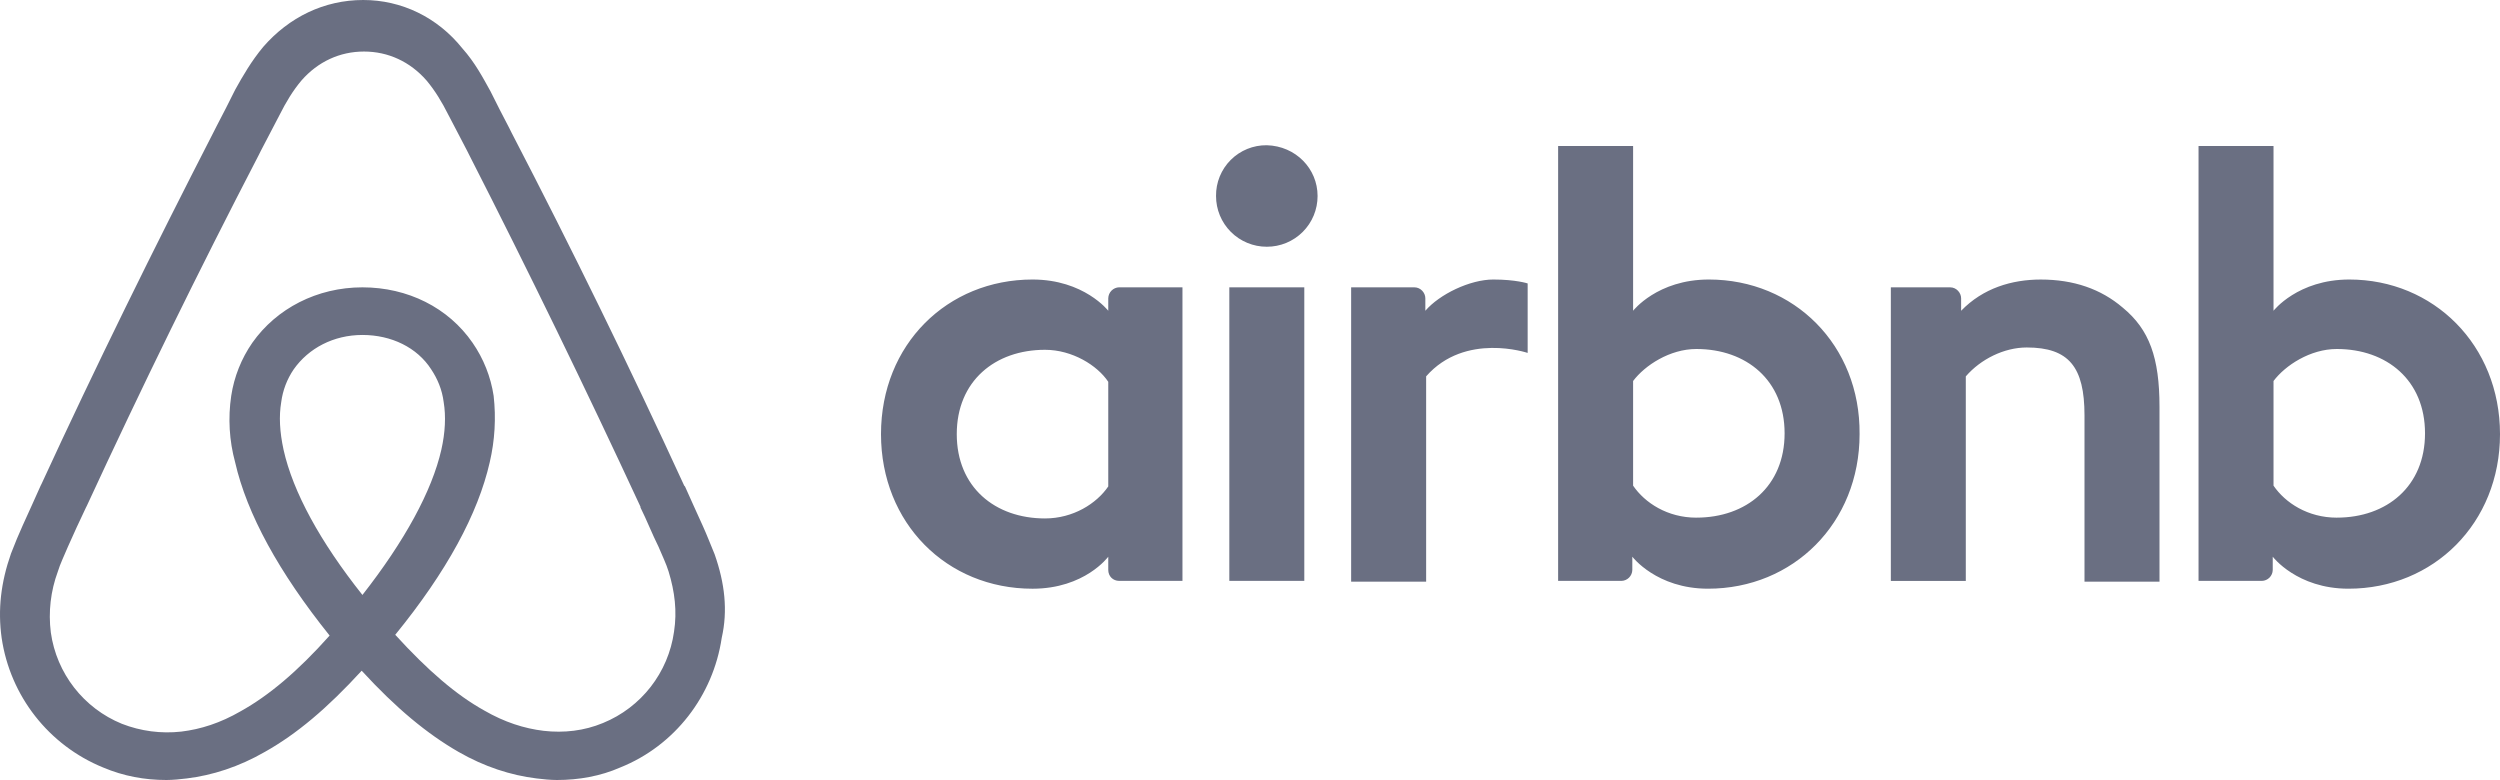
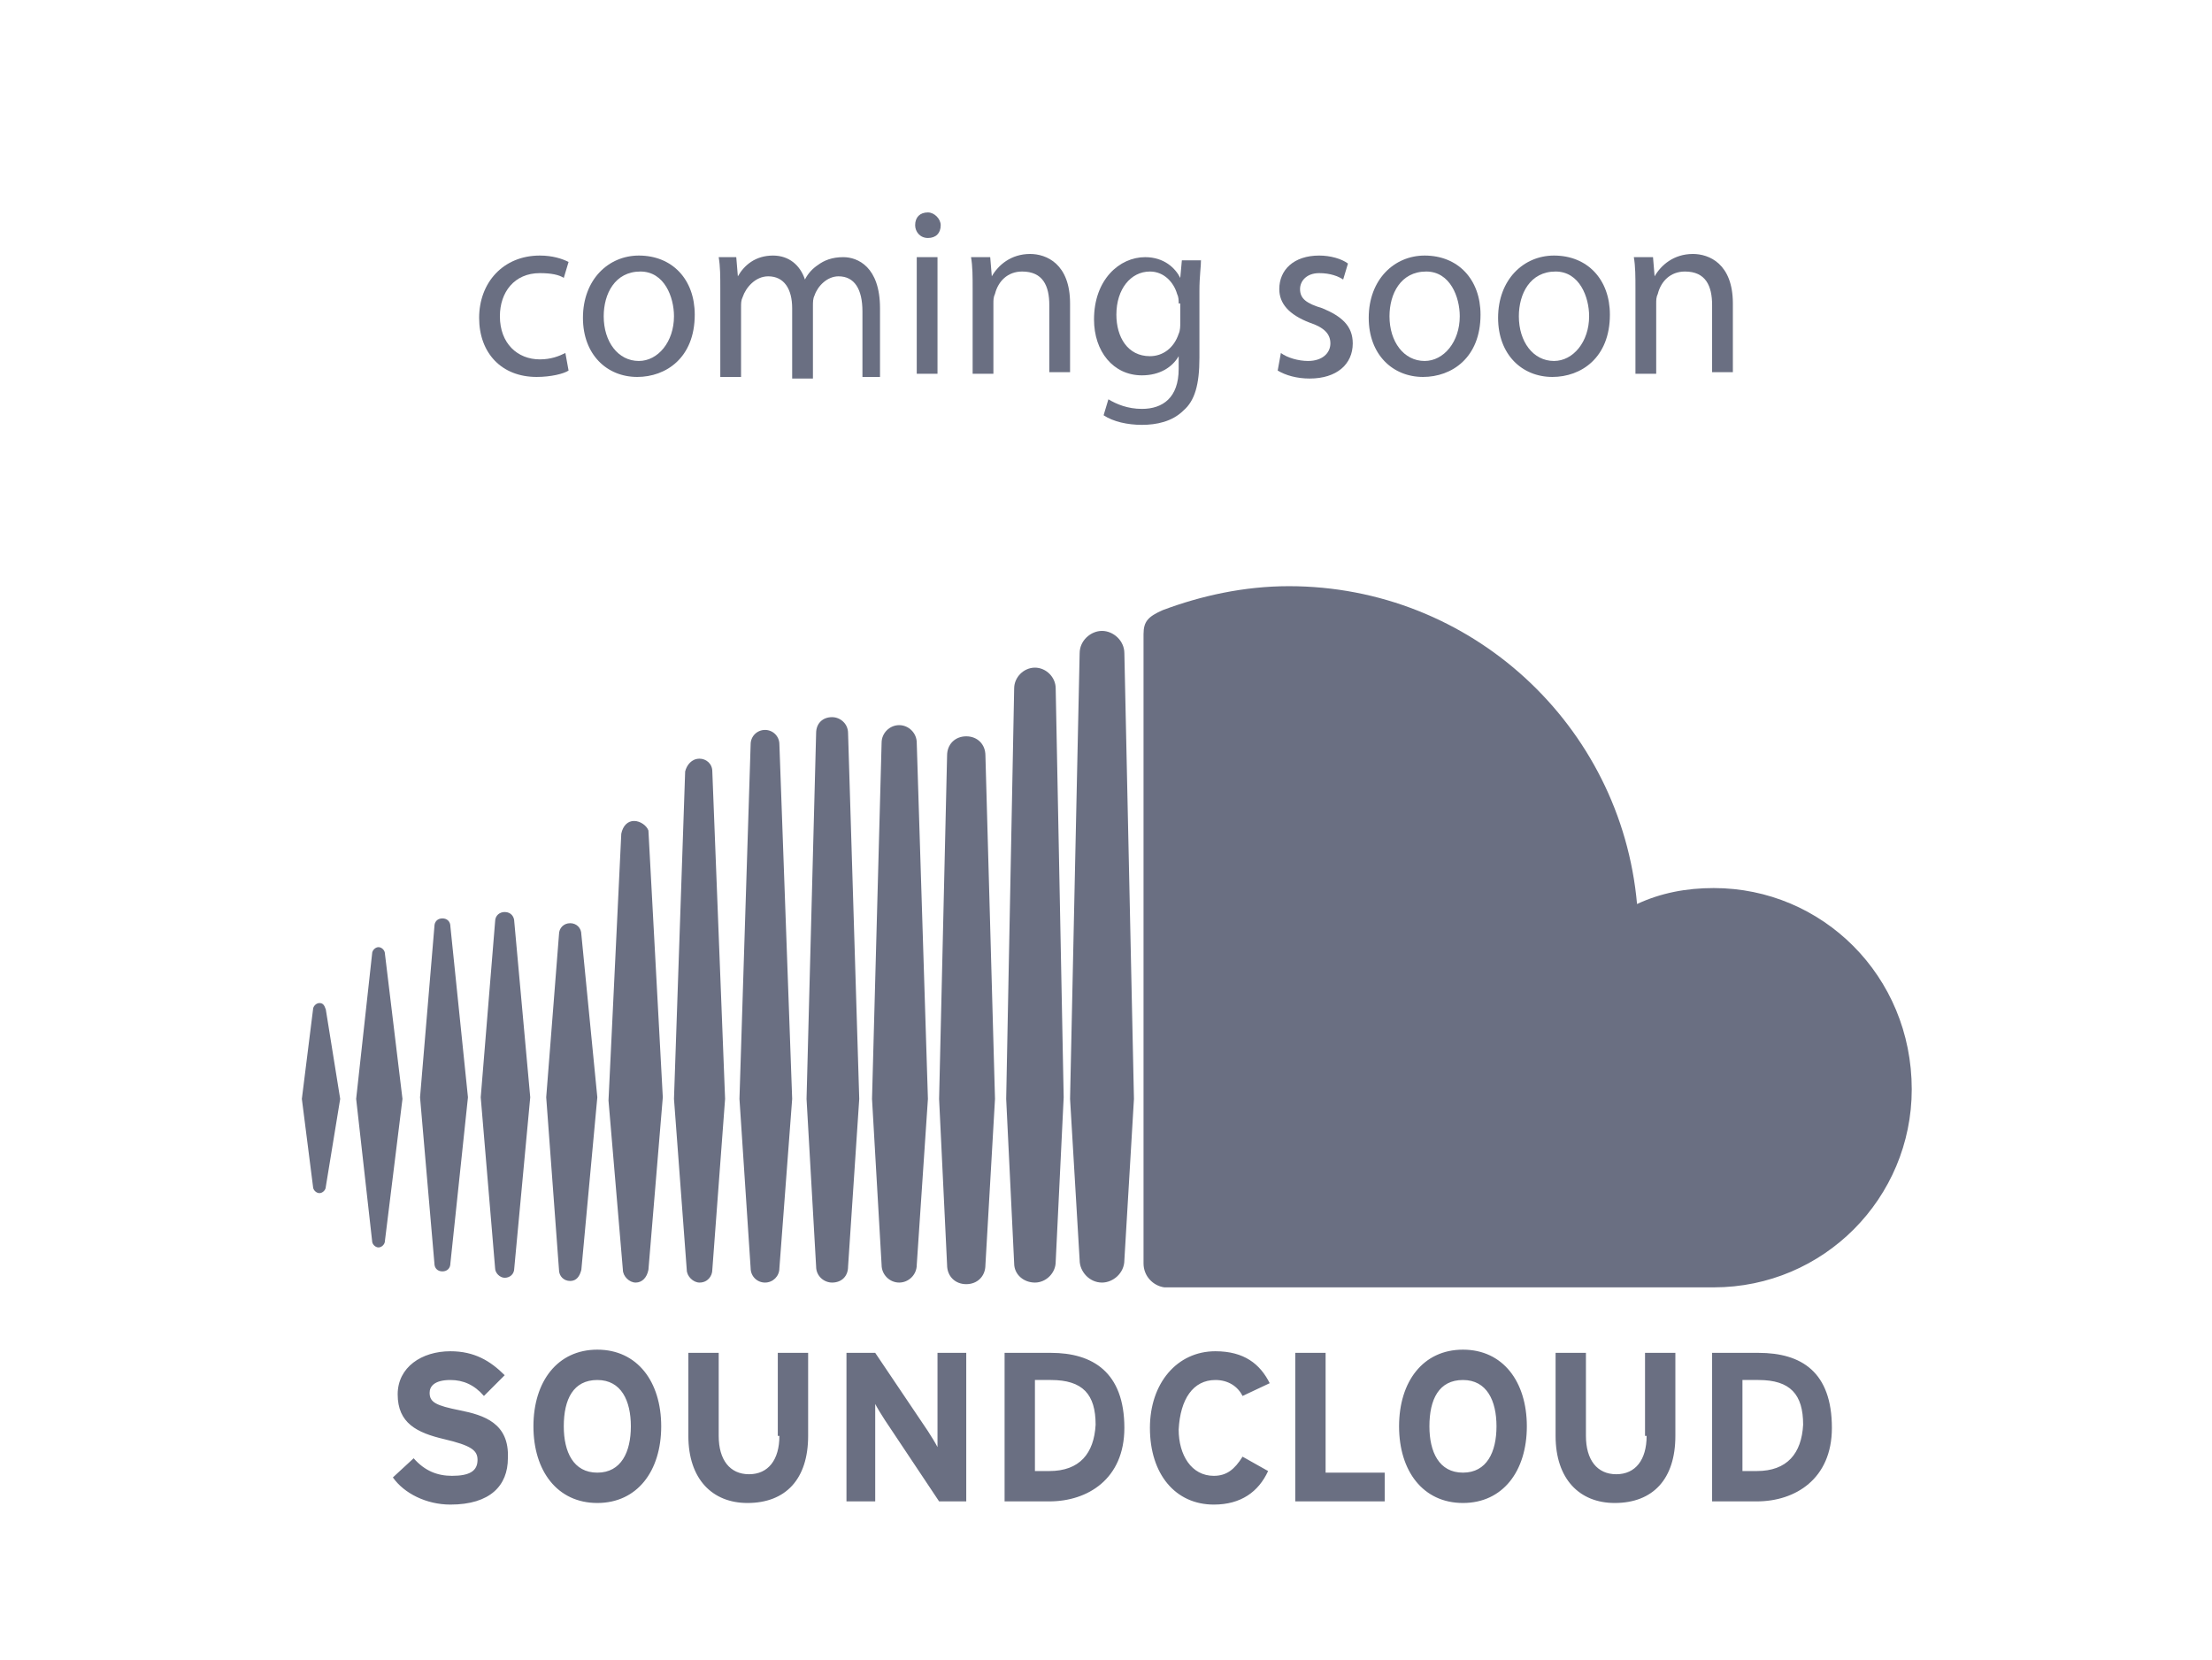
- <svg xmlns="http://www.w3.org/2000/svg" width="125" height="39">
-   <path d="M65.879 9.8a2.533 2.533 0 0 1-2.539 2.537 2.532 2.532 0 0 1-2.538-2.538 2.508 2.508 0 0 1 2.538-2.537c1.446.039 2.539 1.171 2.539 2.537zm-10.466 5.114v.624s-1.21-1.562-3.787-1.562c-4.256 0-7.576 3.24-7.576 7.73 0 4.45 3.28 7.73 7.576 7.73 2.616 0 3.787-1.601 3.787-1.601v.663c0 .313.235.546.547.546h3.163V14.365H55.96a.561.561 0 0 0-.547.549zm0 9.407c-.585.86-1.757 1.601-3.162 1.601-2.5 0-4.413-1.561-4.413-4.216 0-2.655 1.914-4.216 4.413-4.216 1.367 0 2.616.78 3.162 1.6v5.231zm6.053-9.954h3.749v14.678h-3.749V14.367zm55.998-.391c-2.578 0-3.788 1.562-3.788 1.562V7.301h-3.749v21.744h3.163a.558.558 0 0 0 .547-.546v-.664s1.21 1.6 3.787 1.6c4.257 0 7.576-3.277 7.576-7.728 0-4.45-3.319-7.731-7.536-7.731zm-.625 11.907c-1.445 0-2.577-.741-3.163-1.6V19.05c.586-.78 1.835-1.6 3.163-1.6 2.499 0 4.412 1.561 4.412 4.216 0 2.654-1.913 4.216-4.412 4.216zm-8.864-5.543v8.744h-3.75V20.77c0-2.42-.78-3.396-2.888-3.396-1.132 0-2.304.585-3.047 1.445v10.228h-3.748v-14.68h2.967c.313 0 .547.274.547.548v.624c1.094-1.132 2.538-1.562 3.983-1.562 1.64 0 3.007.47 4.1 1.406 1.328 1.093 1.836 2.498 1.836 4.958zm-22.533-6.364c-2.576 0-3.787 1.562-3.787 1.562V7.301h-3.749v21.744h3.163a.559.559 0 0 0 .547-.546v-.664s1.21 1.6 3.787 1.6c4.257 0 7.576-3.277 7.576-7.728.04-4.451-3.28-7.731-7.537-7.731zm-.625 11.907c-1.444 0-2.576-.741-3.162-1.6V19.05c.586-.78 1.835-1.6 3.162-1.6 2.5 0 4.413 1.561 4.413 4.216 0 2.654-1.913 4.216-4.413 4.216zM74.665 13.976c1.132 0 1.718.196 1.718.196v3.474s-3.124-1.055-5.076 1.171v10.267h-3.75V14.367h3.164c.312 0 .546.273.546.546v.625c.704-.82 2.227-1.562 3.398-1.562zM35.733 27.718c-.195-.468-.39-.976-.586-1.406-.313-.702-.625-1.366-.898-1.99l-.039-.04a406.922 406.922 0 0 0-8.63-17.644l-.117-.235c-.32-.608-.633-1.22-.937-1.835-.39-.703-.78-1.444-1.406-2.147C21.87.859 20.074 0 18.161 0c-1.953 0-3.71.86-4.998 2.342-.586.703-1.016 1.444-1.406 2.148a84.724 84.724 0 0 1-.936 1.835l-.118.234c-3.007 5.856-5.935 11.79-8.63 17.645l-.04.078c-.272.625-.585 1.289-.898 1.99-.195.43-.39.899-.585 1.406-.508 1.444-.664 2.81-.468 4.217a8.297 8.297 0 0 0 5.076 6.48c1.016.43 2.07.625 3.163.625.313 0 .703-.039 1.016-.078 1.288-.156 2.616-.585 3.905-1.327 1.6-.898 3.124-2.186 4.842-4.06 1.718 1.874 3.28 3.162 4.842 4.06 1.29.742 2.616 1.17 3.905 1.327.312.04.703.078 1.016.078 1.093 0 2.186-.195 3.162-.625 2.734-1.094 4.647-3.591 5.077-6.48.31-1.366.154-2.732-.353-4.177zm-17.611 2.03c-2.11-2.655-3.476-5.153-3.944-7.26-.195-.899-.235-1.68-.117-2.382a3.78 3.78 0 0 1 .625-1.64c.742-1.054 1.991-1.718 3.436-1.718 1.445 0 2.734.625 3.437 1.718.312.468.547 1.015.625 1.64.117.703.078 1.522-.117 2.381-.47 2.069-1.837 4.568-3.945 7.26zm15.58 1.835a5.802 5.802 0 0 1-3.553 4.568c-.937.39-1.953.507-2.968.39-.976-.118-1.953-.43-2.967-1.015-1.406-.782-2.812-1.991-4.452-3.787 2.577-3.162 4.139-6.051 4.725-8.627a9.765 9.765 0 0 0 .195-3.32 6.329 6.329 0 0 0-1.054-2.654c-1.212-1.757-3.242-2.771-5.507-2.771-2.264 0-4.295 1.054-5.505 2.771a6.335 6.335 0 0 0-1.055 2.655 8.107 8.107 0 0 0 .195 3.319c.586 2.576 2.187 5.504 4.725 8.666-1.601 1.796-3.046 3.006-4.452 3.787-1.015.586-1.991.898-2.967 1.015a6.25 6.25 0 0 1-2.968-.39 5.802 5.802 0 0 1-3.553-4.568 6.457 6.457 0 0 1 .351-3.045c.117-.39.313-.78.508-1.25.273-.624.585-1.288.898-1.951l.04-.078a425.627 425.627 0 0 1 8.59-17.528l.117-.235c.313-.585.625-1.21.937-1.795.313-.625.664-1.211 1.094-1.719.82-.936 1.913-1.444 3.124-1.444 1.21 0 2.304.508 3.124 1.444.43.51.78 1.095 1.093 1.719.313.585.626 1.21.937 1.795l.118.235a516.84 516.84 0 0 1 8.552 17.567v.039c.312.626.586 1.328.898 1.953.195.468.39.858.508 1.248.311 1.014.428 1.991.272 3.006z" fill="#6A6F82" fill-rule="nonzero" />
+ <svg xmlns="http://www.w3.org/2000/svg" version="1.1" id="Layer_1" x="0px" y="0px" viewBox="0 0 138.5 103.9" style="enable-background:new 0 0 138.5 103.9;" xml:space="preserve">
+   <style type="text/css">
+ 	.st0{fill:#6A6F82;}
+ </style>
+   <path class="st0" d="M20,62.8c-0.2,0-0.4,0.2-0.4,0.4l-0.7,5.6l0.7,5.5c0,0.2,0.2,0.4,0.4,0.4c0.2,0,0.4-0.2,0.4-0.4v0v0l0.9-5.5  l-0.9-5.6C20.3,62.9,20.2,62.8,20,62.8L20,62.8z M24.1,59.7c0-0.2-0.2-0.4-0.4-0.4c-0.2,0-0.4,0.2-0.4,0.4c0,0-1,9.1-1,9.1l1,8.9  c0,0.2,0.2,0.4,0.4,0.4c0.2,0,0.4-0.2,0.4-0.4l1.1-8.9L24.1,59.7L24.1,59.7z M39.7,51.4c-0.4,0-0.7,0.3-0.8,0.8l-0.8,16.7L39,79.5  c0,0.4,0.4,0.8,0.8,0.8c0.4,0,0.7-0.3,0.8-0.8v0l0.9-10.8l-0.9-16.7C40.5,51.7,40.1,51.4,39.7,51.4z M31.6,57.1  c-0.3,0-0.6,0.2-0.6,0.6l-0.9,11l0.9,10.7c0,0.3,0.3,0.6,0.6,0.6c0.3,0,0.6-0.2,0.6-0.6l1-10.7l-1-11C32.2,57.4,32,57.1,31.6,57.1z   M47.9,80.3c0.5,0,0.9-0.4,0.9-0.9l0.8-10.6l-0.8-22.2c0-0.5-0.4-0.9-0.9-0.9c-0.5,0-0.9,0.4-0.9,0.9l-0.7,22.2L47,79.4  C47,79.9,47.4,80.3,47.9,80.3z M64.8,80.3c0.7,0,1.3-0.6,1.3-1.3v0v0l0.5-10.3l-0.5-25.6c0-0.7-0.6-1.3-1.3-1.3  c-0.7,0-1.3,0.6-1.3,1.3L63,68.8c0,0,0.5,10.3,0.5,10.3C63.5,79.8,64.1,80.3,64.8,80.3z M56.3,80.3c0.6,0,1.1-0.5,1.1-1.1v0  l0.7-10.4l-0.7-22.3c0-0.6-0.5-1.1-1.1-1.1c-0.6,0-1.1,0.5-1.1,1.1l-0.6,22.3l0.6,10.4C55.2,79.8,55.7,80.3,56.3,80.3L56.3,80.3z   M35.7,80.2c0.4,0,0.6-0.3,0.7-0.7l1-10.8l-1-10.2c0-0.4-0.3-0.7-0.7-0.7c-0.4,0-0.7,0.3-0.7,0.7l-0.8,10.2L35,79.5  C35,79.9,35.3,80.2,35.7,80.2z M27.7,79.6c0.3,0,0.5-0.2,0.5-0.5l1.1-10.4L28.2,58c0-0.3-0.2-0.5-0.5-0.5c-0.3,0-0.5,0.2-0.5,0.5  l-0.9,10.7l0.9,10.4C27.2,79.4,27.4,79.6,27.7,79.6L27.7,79.6z M60.5,46.1c-0.7,0-1.2,0.5-1.2,1.2l-0.5,21.5l0.5,10.4  c0,0.7,0.5,1.2,1.2,1.2c0.7,0,1.2-0.5,1.2-1.2v0l0.6-10.4l-0.6-21.5C61.7,46.6,61.2,46.1,60.5,46.1L60.5,46.1z M43.8,80.3  c0.5,0,0.8-0.4,0.8-0.8l0.8-10.7l-0.8-20.5c0-0.5-0.4-0.8-0.8-0.8c-0.5,0-0.8,0.4-0.9,0.8l-0.7,20.5L43,79.5  C43,79.9,43.4,80.3,43.8,80.3z M53.1,79.3L53.1,79.3l0.7-10.5l-0.7-22.9c0-0.6-0.5-1-1-1c-0.6,0-1,0.4-1,1l-0.6,22.9l0.6,10.5  c0,0.6,0.5,1,1,1C52.7,80.3,53.1,79.9,53.1,79.3L53.1,79.3L53.1,79.3z M107.3,55.6c-1.7,0-3.3,0.3-4.8,1  c-1-11.2-10.4-19.9-21.8-19.9c-2.8,0-5.5,0.6-7.9,1.5c-0.9,0.4-1.2,0.7-1.2,1.5v39.4c0,0.8,0.6,1.4,1.3,1.5c0,0,34.2,0,34.4,0  c6.9,0,12.4-5.6,12.4-12.4C119.7,61.1,114.1,55.6,107.3,55.6L107.3,55.6z M69,39.5c-0.7,0-1.4,0.6-1.4,1.4l-0.6,27.9l0.6,10.1  c0,0.7,0.6,1.4,1.4,1.4c0.7,0,1.4-0.6,1.4-1.4v0L71,68.8l-0.6-27.9C70.4,40.1,69.7,39.5,69,39.5L69,39.5z M28.8,88.3  c-1.5-0.3-1.9-0.5-1.9-1.1c0-0.4,0.3-0.8,1.3-0.8c0.8,0,1.5,0.3,2.1,1l1.3-1.3c-0.9-0.9-1.9-1.5-3.4-1.5c-1.8,0-3.3,1-3.3,2.7  c0,1.8,1.2,2.4,2.9,2.8c1.7,0.4,2.1,0.7,2.1,1.3c0,0.7-0.5,1-1.6,1c-0.9,0-1.7-0.3-2.4-1.1l-1.3,1.2c0.7,1,2.1,1.7,3.6,1.7  c2.5,0,3.6-1.2,3.6-2.9C31.9,89.1,30.3,88.6,28.8,88.3L28.8,88.3z M37.4,84.5c-2.5,0-4,2-4,4.8c0,2.8,1.5,4.8,4,4.8c2.5,0,4-2,4-4.8  C41.4,86.5,39.9,84.5,37.4,84.5z M37.4,92.2c-1.5,0-2.1-1.3-2.1-2.9c0-1.7,0.6-2.9,2.1-2.9c1.5,0,2.1,1.3,2.1,2.9  C39.5,90.9,38.9,92.2,37.4,92.2z M48.8,89.9c0,1.5-0.7,2.4-1.9,2.4c-1.2,0-1.9-0.9-1.9-2.4v-5.2h-1.9v5.2c0,2.7,1.5,4.2,3.7,4.2  c2.4,0,3.8-1.5,3.8-4.2v-5.2h-1.9V89.9z M58.7,88.6c0,0.5,0,1.7,0,2c-0.1-0.2-0.4-0.7-0.6-1l-3.3-4.9H53v9.3h1.8v-4.1  c0-0.5,0-1.7,0-2c0.1,0.2,0.4,0.7,0.6,1l3.4,5.1h1.7v-9.3h-1.8L58.7,88.6L58.7,88.6L58.7,88.6z M65.8,84.7h-2.9v9.3h2.8  c2.4,0,4.7-1.4,4.7-4.6C70.4,85.9,68.4,84.7,65.8,84.7z M65.7,92.1h-0.9v-5.7h1c2,0,2.8,0.9,2.8,2.8C68.5,91,67.6,92.1,65.7,92.1z   M76.1,86.4c0.8,0,1.4,0.4,1.7,1l1.7-0.8c-0.6-1.2-1.6-2-3.4-2c-2.4,0-4.1,2-4.1,4.8c0,2.9,1.6,4.8,4,4.8c1.7,0,2.8-0.8,3.4-2.1  l-1.6-0.9c-0.5,0.8-1,1.2-1.8,1.2c-1.4,0-2.2-1.3-2.2-2.9C73.9,87.6,74.7,86.4,76.1,86.4L76.1,86.4z M83,84.7h-1.9v9.3h5.6v-1.8H83  V84.7L83,84.7z M91.6,84.5c-2.5,0-4,2-4,4.8c0,2.8,1.5,4.8,4,4.8c2.5,0,4-2,4-4.8C95.6,86.5,94.1,84.5,91.6,84.5L91.6,84.5z   M91.6,92.2c-1.5,0-2.1-1.3-2.1-2.9c0-1.7,0.6-2.9,2.1-2.9c1.5,0,2.1,1.3,2.1,2.9C93.7,90.9,93.1,92.2,91.6,92.2z M103.1,89.9  c0,1.5-0.7,2.4-1.9,2.4c-1.2,0-1.9-0.9-1.9-2.4v-5.2h-1.9v5.2c0,2.7,1.5,4.2,3.7,4.2c2.4,0,3.8-1.5,3.8-4.2v-5.2h-1.9V89.9  L103.1,89.9z M110.1,84.7h-2.9v9.3h2.8c2.4,0,4.7-1.4,4.7-4.6C114.7,85.9,112.8,84.7,110.1,84.7L110.1,84.7z M110,92.1h-0.9v-5.7h1  c2,0,2.8,0.9,2.8,2.8C112.8,91,111.9,92.1,110,92.1z" />
+   <g>
+     <path class="st0" d="M35.6,23.2c-0.3,0.2-1.1,0.4-2,0.4c-2.2,0-3.6-1.5-3.6-3.7c0-2.2,1.5-3.9,3.8-3.9c0.8,0,1.4,0.2,1.8,0.4   l-0.3,1c-0.3-0.2-0.8-0.3-1.5-0.3c-1.6,0-2.5,1.2-2.5,2.7c0,1.7,1.1,2.7,2.5,2.7c0.7,0,1.2-0.2,1.6-0.4L35.6,23.2z" />
+     <path class="st0" d="M43.5,19.7c0,2.7-1.8,3.9-3.6,3.9c-1.9,0-3.4-1.4-3.4-3.7c0-2.4,1.6-3.9,3.5-3.9C42.1,16,43.5,17.5,43.5,19.7z    M37.8,19.8c0,1.6,0.9,2.8,2.2,2.8c1.2,0,2.2-1.2,2.2-2.8c0-1.2-0.6-2.8-2.1-2.8C38.5,17,37.8,18.4,37.8,19.8z" />
+     <path class="st0" d="M45.1,18.1c0-0.8,0-1.4-0.1-2h1.1l0.1,1.2h0c0.4-0.7,1.1-1.3,2.2-1.3c1,0,1.7,0.6,2,1.5h0   c0.2-0.4,0.5-0.7,0.8-0.9c0.4-0.3,0.9-0.5,1.6-0.5c0.9,0,2.3,0.6,2.3,3.2v4.3H54v-4.1c0-1.4-0.5-2.2-1.5-2.2   c-0.7,0-1.3,0.6-1.5,1.2c-0.1,0.2-0.1,0.4-0.1,0.7v4.5h-1.3v-4.4c0-1.2-0.5-2-1.5-2c-0.8,0-1.4,0.7-1.6,1.3   c-0.1,0.2-0.1,0.4-0.1,0.6v4.4h-1.3V18.1z" />
+     <path class="st0" d="M58.9,14.1c0,0.5-0.3,0.8-0.8,0.8c-0.5,0-0.8-0.4-0.8-0.8c0-0.5,0.3-0.8,0.8-0.8   C58.5,13.3,58.9,13.7,58.9,14.1z M57.4,23.4v-7.3h1.3v7.3H57.4z" />
+     <path class="st0" d="M60.9,18.1c0-0.8,0-1.4-0.1-2H62l0.1,1.2h0c0.4-0.7,1.2-1.4,2.4-1.4c1,0,2.5,0.6,2.5,3.1v4.3h-1.3v-4.2   c0-1.2-0.4-2.1-1.7-2.1c-0.9,0-1.5,0.6-1.7,1.4c-0.1,0.2-0.1,0.4-0.1,0.6v4.4h-1.3V18.1z" />
+     <path class="st0" d="M75.2,16.2c0,0.5-0.1,1.1-0.1,2v4.2c0,1.7-0.3,2.7-1,3.3c-0.7,0.7-1.7,0.9-2.6,0.9c-0.9,0-1.8-0.2-2.4-0.6   l0.3-1c0.5,0.3,1.2,0.6,2.1,0.6c1.3,0,2.3-0.7,2.3-2.5v-0.8h0c-0.4,0.7-1.2,1.2-2.3,1.2c-1.8,0-3-1.5-3-3.5c0-2.5,1.6-3.9,3.2-3.9   c1.2,0,1.9,0.7,2.2,1.3h0l0.1-1.1H75.2z M73.8,19c0-0.2,0-0.4-0.1-0.6C73.5,17.7,72.9,17,72,17c-1.2,0-2.1,1.1-2.1,2.7   c0,1.4,0.7,2.6,2.1,2.6c0.8,0,1.5-0.5,1.8-1.4c0.1-0.2,0.1-0.5,0.1-0.7V19z" />
+     <path class="st0" d="M80.2,22.1c0.4,0.3,1.1,0.5,1.7,0.5c0.9,0,1.4-0.5,1.4-1.1c0-0.6-0.4-1-1.3-1.3c-1.3-0.5-1.9-1.2-1.9-2.1   c0-1.2,0.9-2.1,2.5-2.1c0.7,0,1.4,0.2,1.8,0.5l-0.3,1c-0.3-0.2-0.8-0.4-1.5-0.4c-0.8,0-1.2,0.5-1.2,1c0,0.6,0.4,0.9,1.4,1.2   c1.2,0.5,1.9,1.1,1.9,2.2c0,1.3-1,2.2-2.7,2.2c-0.8,0-1.5-0.2-2-0.5L80.2,22.1z" />
+     <path class="st0" d="M92.7,19.7c0,2.7-1.8,3.9-3.6,3.9c-1.9,0-3.4-1.4-3.4-3.7c0-2.4,1.6-3.9,3.5-3.9C91.3,16,92.7,17.5,92.7,19.7z    M87,19.8c0,1.6,0.9,2.8,2.2,2.8c1.2,0,2.2-1.2,2.2-2.8c0-1.2-0.6-2.8-2.1-2.8C87.7,17,87,18.4,87,19.8z" />
+     <path class="st0" d="M100.8,19.7c0,2.7-1.8,3.9-3.6,3.9c-1.9,0-3.4-1.4-3.4-3.7c0-2.4,1.6-3.9,3.5-3.9   C99.4,16,100.8,17.5,100.8,19.7z M95.1,19.8c0,1.6,0.9,2.8,2.2,2.8c1.2,0,2.2-1.2,2.2-2.8c0-1.2-0.6-2.8-2.1-2.8   C95.8,17,95.1,18.4,95.1,19.8z" />
+     <path class="st0" d="M102.4,18.1c0-0.8,0-1.4-0.1-2h1.2l0.1,1.2h0c0.4-0.7,1.2-1.4,2.4-1.4c1,0,2.5,0.6,2.5,3.1v4.3h-1.3v-4.2   c0-1.2-0.4-2.1-1.7-2.1c-0.9,0-1.5,0.6-1.7,1.4c-0.1,0.2-0.1,0.4-0.1,0.6v4.4h-1.3V18.1z" />
+   </g>
</svg>
